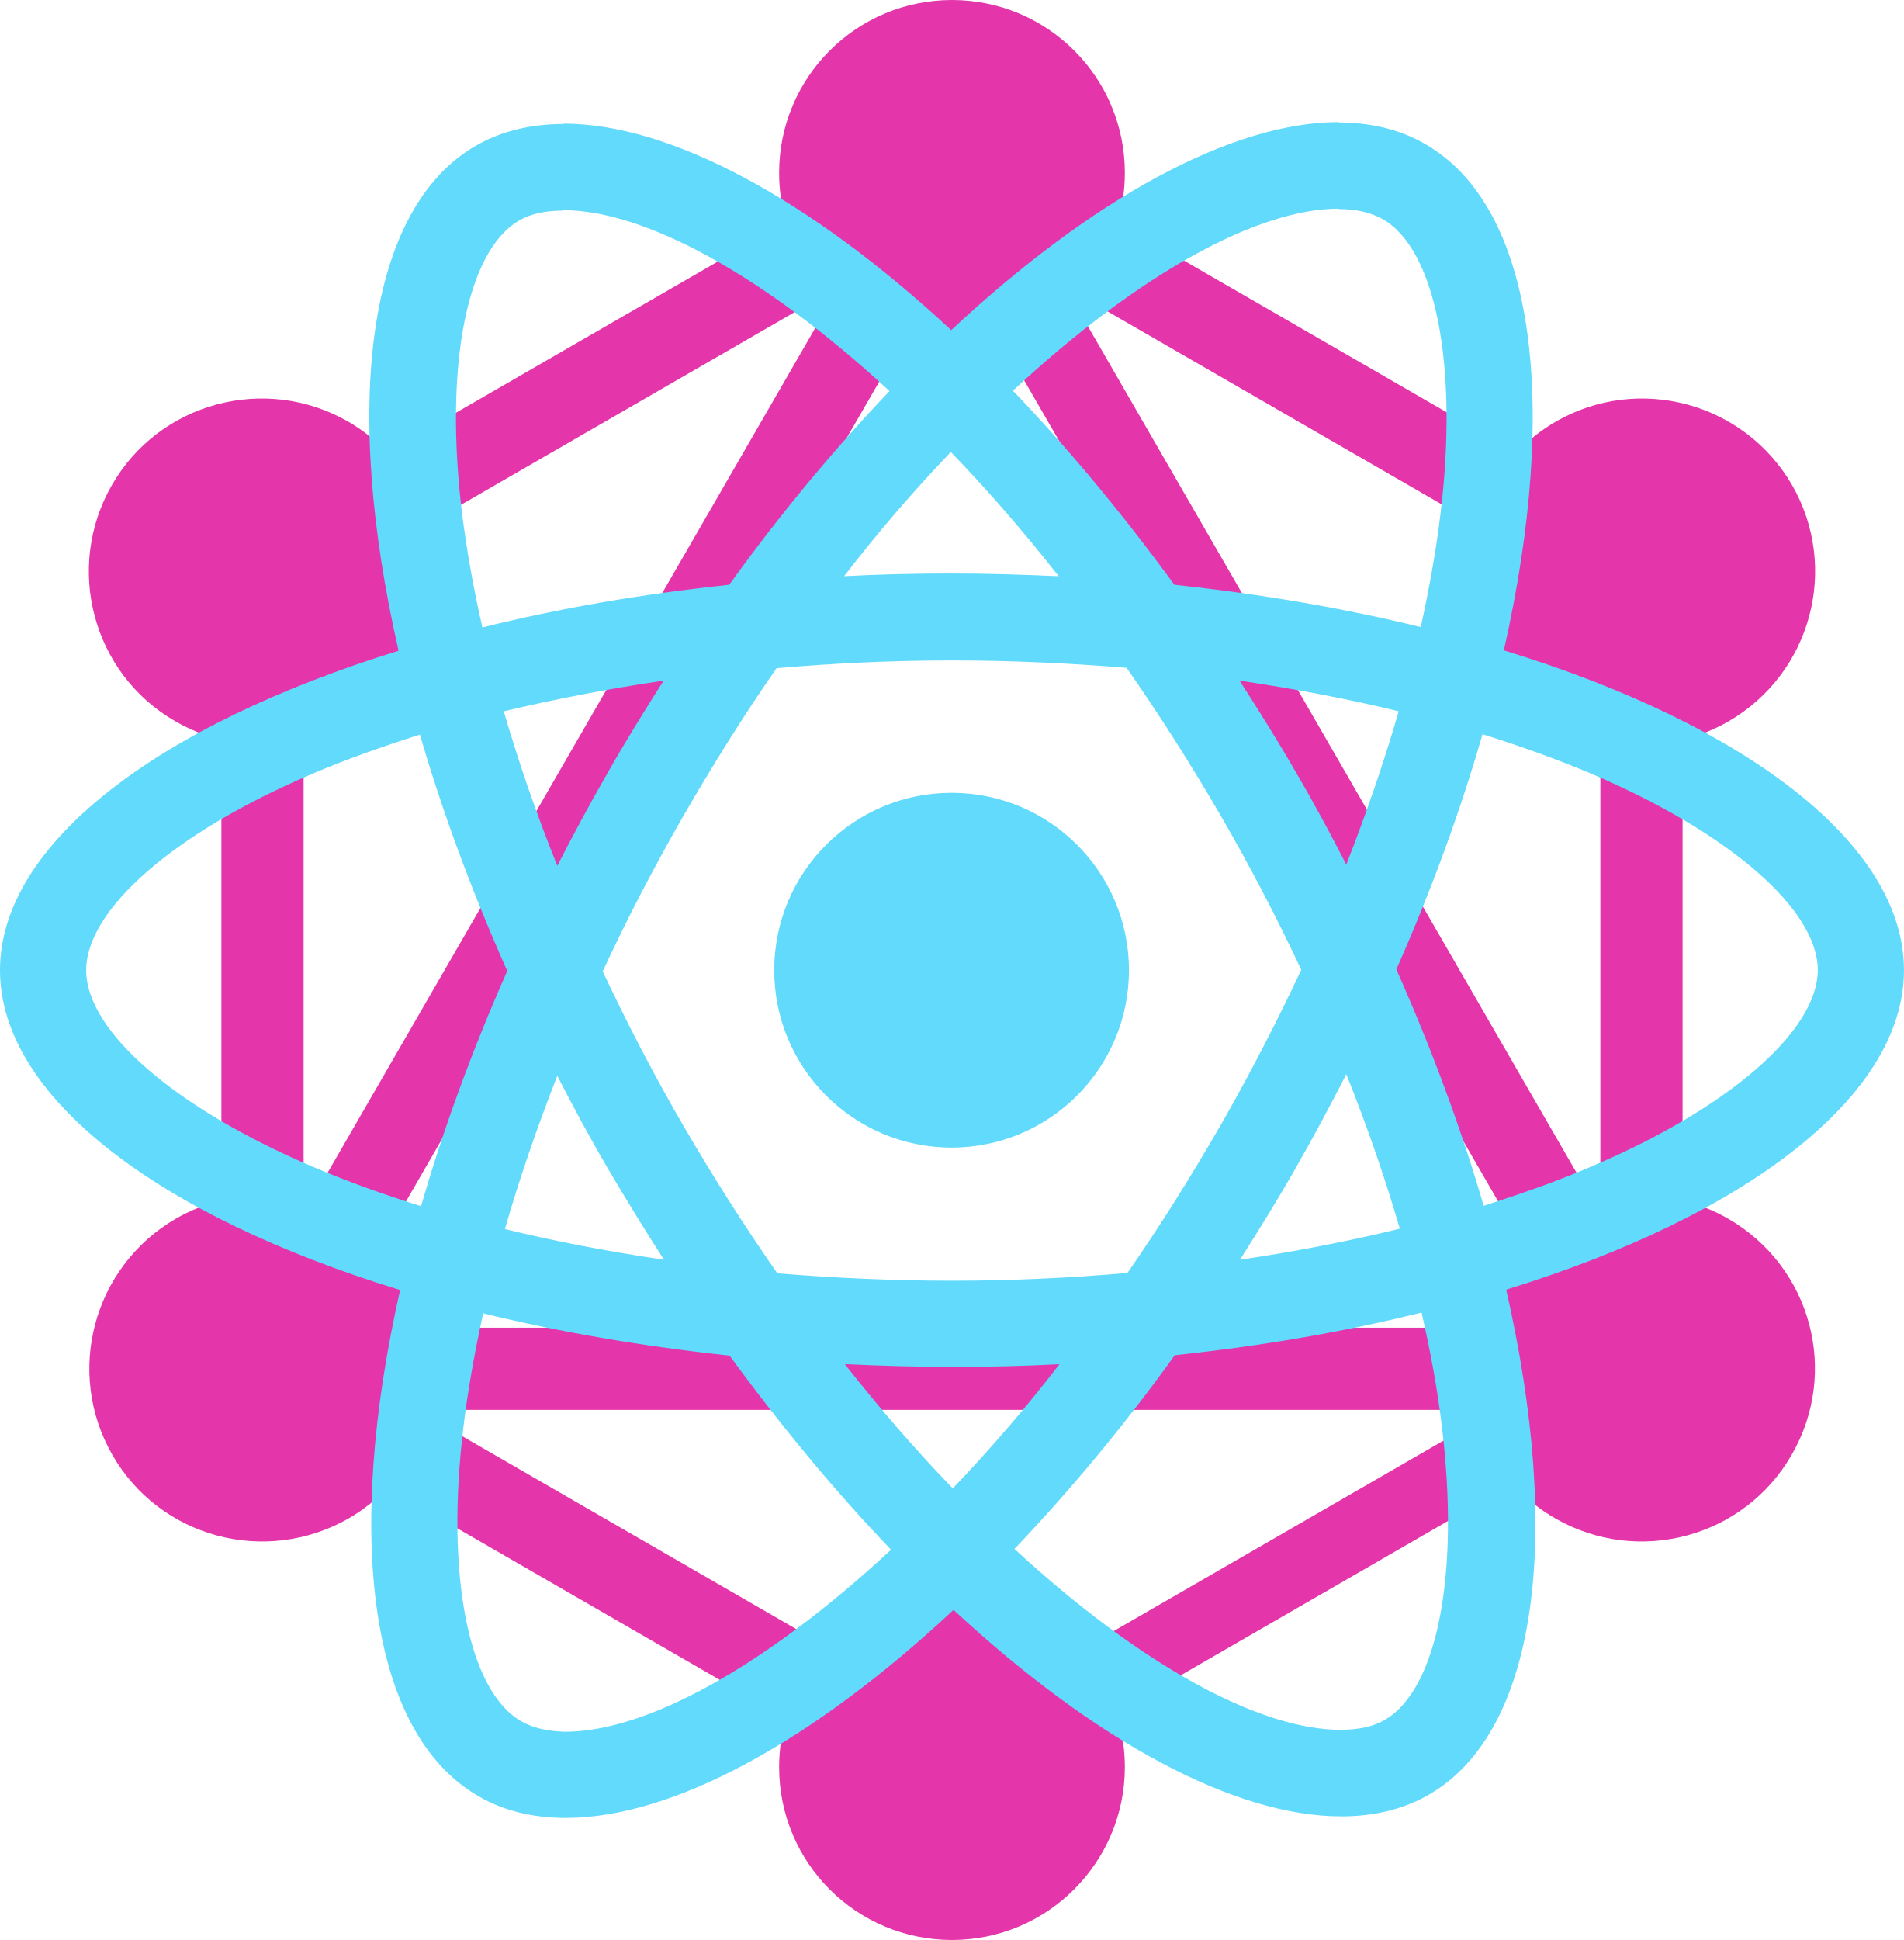
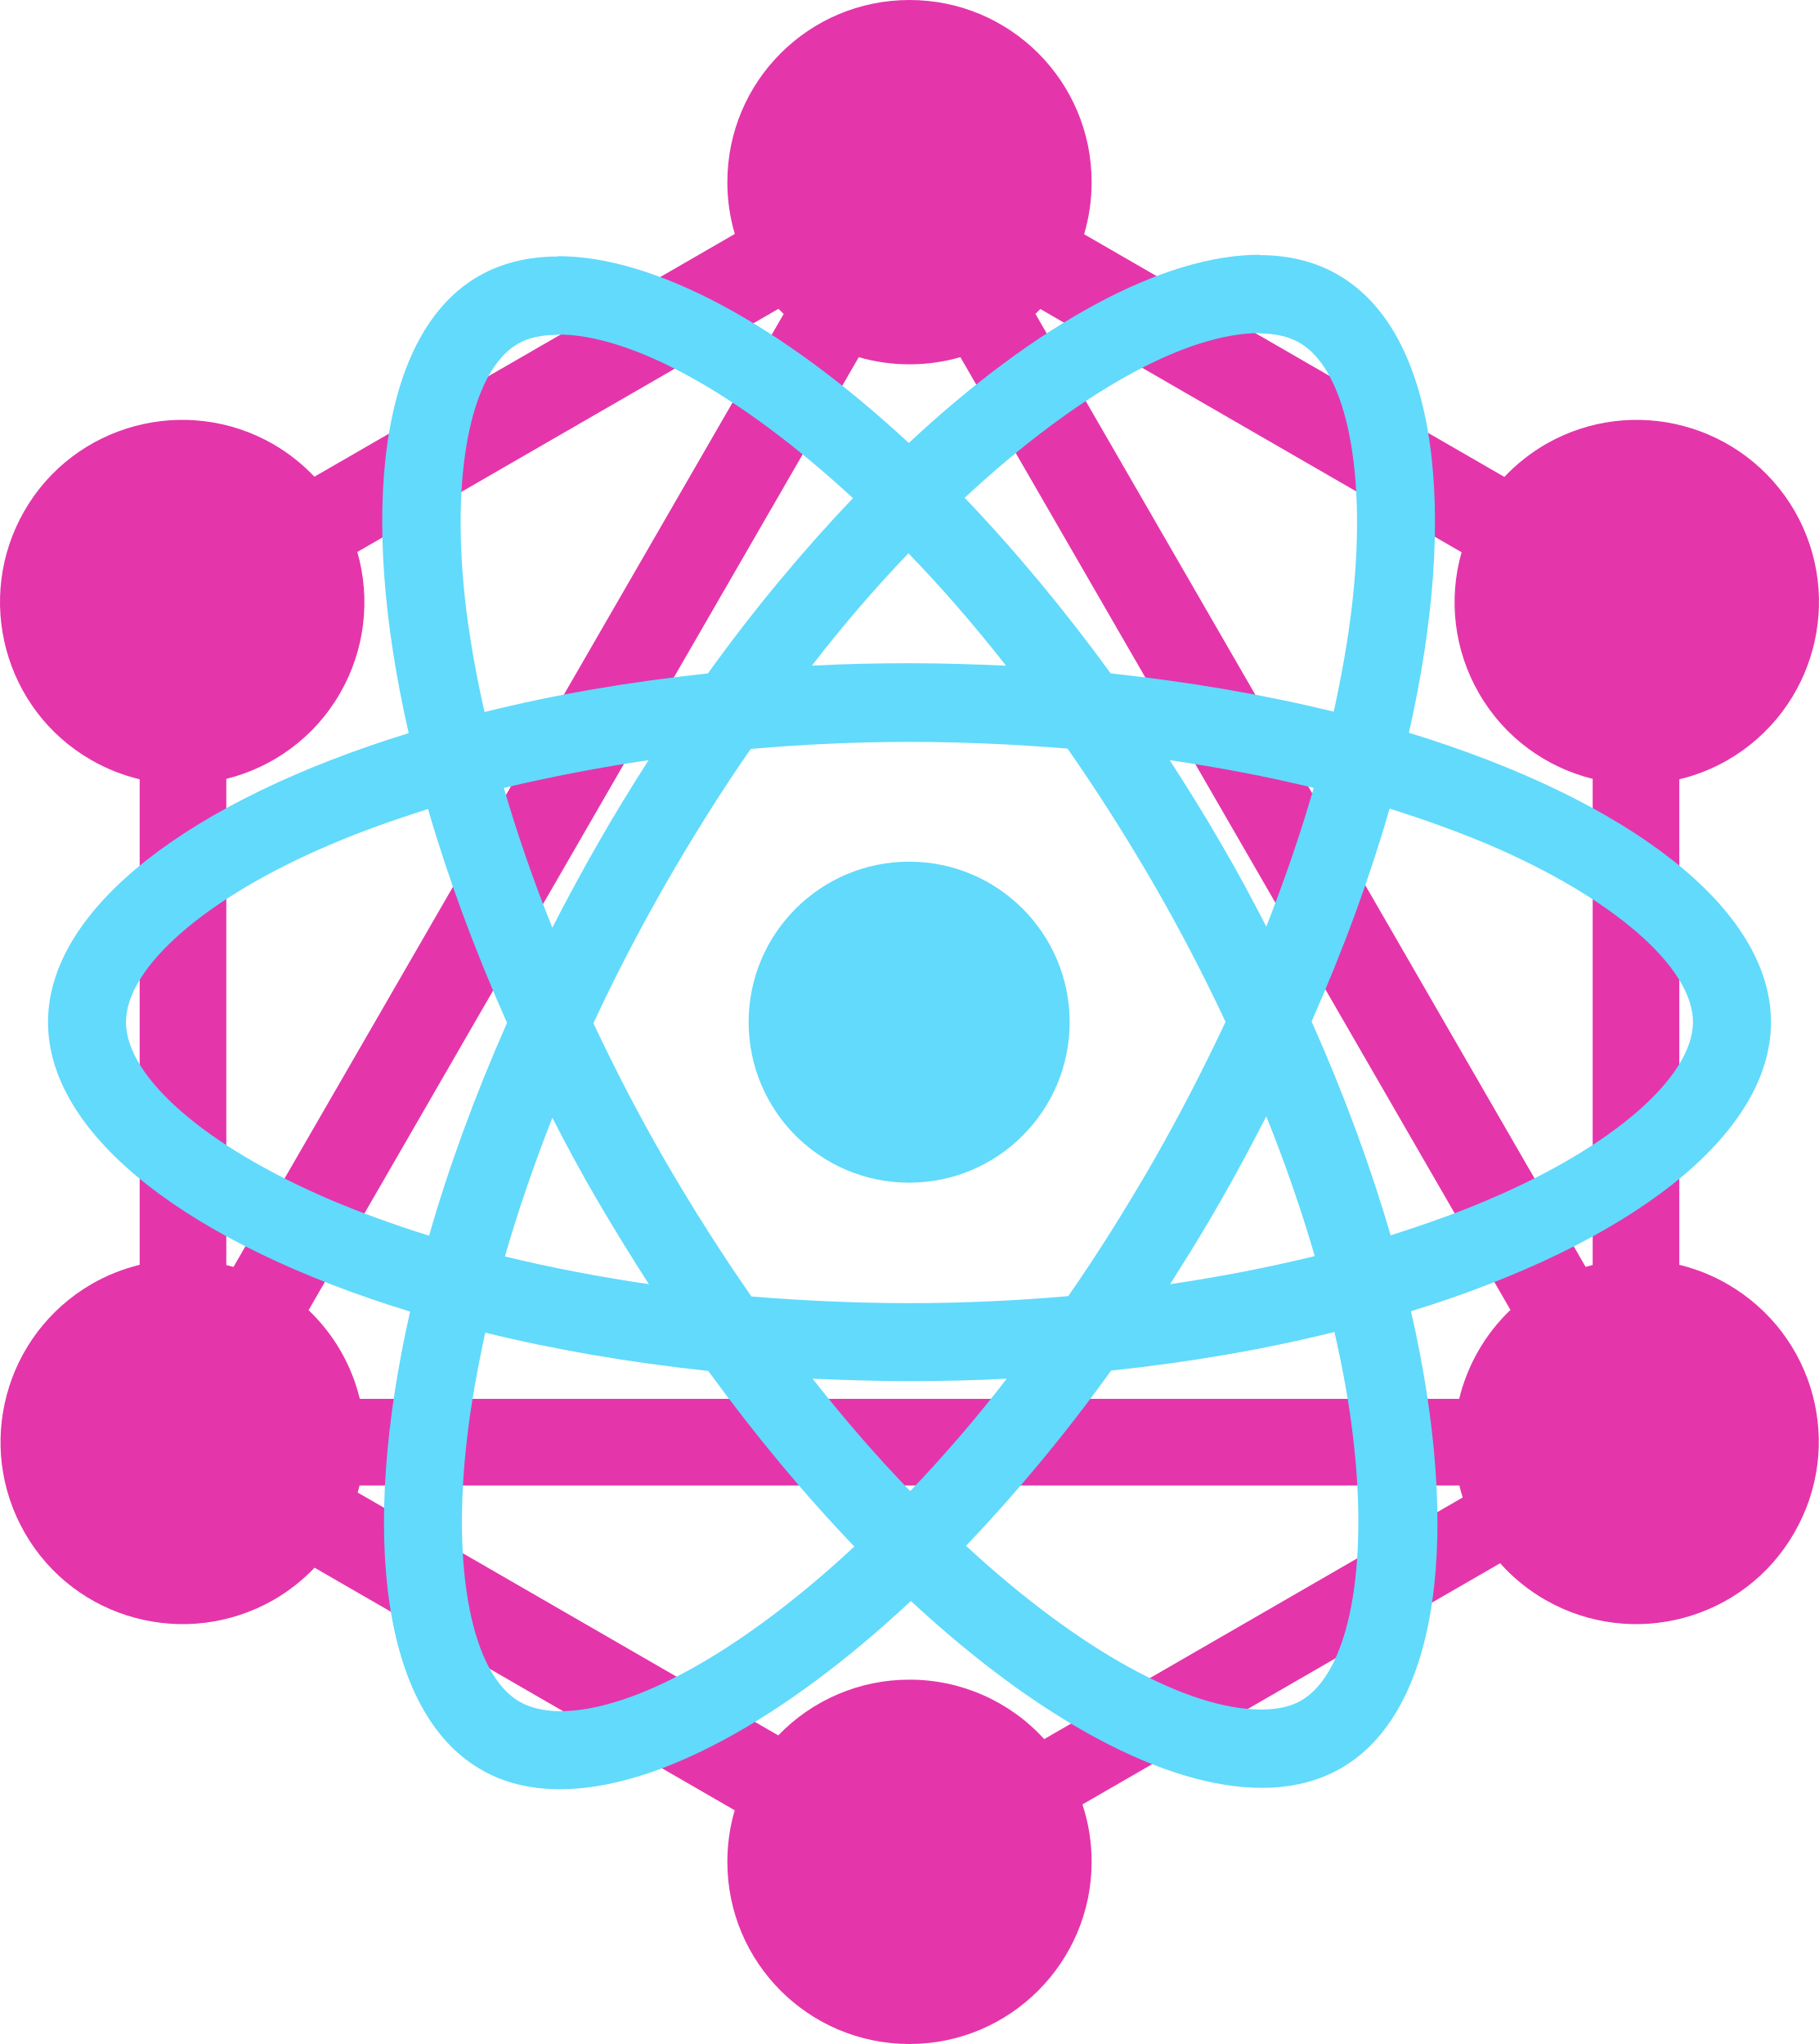
- <svg xmlns="http://www.w3.org/2000/svg" style="isolation:isolate" viewBox="866.319 -635.5 2450.681 2496.66" width="2450.681pt" height="2496.66pt">
+ <svg xmlns="http://www.w3.org/2000/svg" style="isolation:isolate" viewBox="980.657 -635.5 2222.004 2496.66" width="2222.004pt" height="2496.66pt">
  <path d=" M 2304.972 -349.391 L 2818.34 -52.98 C 2833.162 -68.662 2850.17 -82.122 2868.839 -92.941 C 2975.304 -154.151 3111.106 -117.809 3172.949 -11.335 C 3234.158 95.139 3197.816 230.932 3091.343 292.775 C 3072.813 303.446 3052.845 311.397 3032.052 316.384 L 3032.052 909.424 C 3052.618 914.419 3072.368 922.316 3090.709 932.876 C 3197.816 994.719 3234.158 1130.521 3172.315 1236.995 C 3111.106 1343.46 2974.67 1379.802 2868.197 1318.601 C 2847.57 1306.767 2828.988 1291.682 2813.167 1273.927 L 2302.923 1568.516 C 2310.396 1591.142 2314.191 1614.82 2314.163 1638.648 C 2314.163 1761.057 2214.712 1861.16 2091.66 1861.16 C 1968.608 1861.16 1869.156 1761.691 1869.156 1638.648 C 1869.156 1616.775 1872.298 1595.648 1878.157 1575.694 L 1364.927 1279.369 C 1350.268 1294.74 1333.499 1307.95 1315.123 1318.601 C 1208.015 1379.802 1072.213 1343.46 1011.004 1236.995 C 949.803 1130.521 986.145 994.719 1092.61 932.876 C 1110.951 922.314 1130.701 914.414 1151.268 909.415 L 1151.268 316.384 C 1130.474 311.397 1110.506 303.446 1091.977 292.775 C 985.503 231.575 949.161 95.139 1010.37 -11.335 C 1071.579 -117.809 1208.007 -154.151 1314.48 -92.941 C 1333.047 -82.179 1349.972 -68.806 1364.736 -53.232 L 1878.252 -349.721 C 1872.199 -370.267 1869.135 -391.577 1869.156 -412.996 C 1869.156 -536.031 1968.608 -635.5 2091.66 -635.5 C 2214.712 -635.5 2314.163 -536.039 2314.163 -412.996 C 2314.163 -390.88 2310.952 -369.537 2304.972 -349.391 Z  M 2251.487 -258.064 L 2766.08 39.042 C 2749.524 96.914 2757.157 159.027 2787.232 211.169 C 2818.557 265.66 2869.585 301.785 2926.22 315.863 L 2926.22 909.641 C 2923.33 910.344 2920.457 911.116 2917.601 911.932 L 2245.507 -252.118 C 2247.538 -254.062 2249.534 -256.041 2251.487 -258.055 L 2251.487 -258.064 Z  M 1937.951 -251.988 L 1265.865 912.045 C 1262.959 911.205 1260.037 910.423 1257.099 909.701 L 1257.099 315.863 C 1313.734 301.785 1364.762 265.66 1396.087 211.169 C 1426.223 158.925 1433.827 96.674 1417.152 38.712 L 1931.598 -258.307 C 1933.672 -256.163 1935.79 -254.054 1937.951 -251.997 L 1937.951 -251.988 Z  M 2153.832 -199.259 L 2825.762 964.514 C 2810.37 979.2 2797.177 996.03 2786.59 1014.483 C 2776.03 1032.823 2768.133 1052.574 2763.138 1073.14 L 1420.199 1073.14 C 1415.197 1052.573 1407.295 1032.823 1396.729 1014.483 C 1386.105 996.157 1372.937 979.43 1357.618 964.8 L 2029.678 -199.207 C 2049.827 -193.405 2070.692 -190.472 2091.66 -190.492 C 2113.246 -190.492 2134.103 -193.548 2153.832 -199.259 Z  M 2256.209 1488.749 L 2767.46 1193.571 C 2765.928 1188.752 2764.558 1183.883 2763.355 1178.971 L 1419.913 1178.971 C 1419.201 1181.862 1418.428 1184.726 1417.604 1187.582 L 1931.354 1484.21 C 1973.277 1440.618 2031.18 1416.032 2091.66 1416.144 C 2154.299 1416.034 2214.067 1442.406 2256.209 1488.749 L 2256.209 1488.749 Z " fill-rule="evenodd" fill="rgb(229,53,171)" />
  <g>
-     <path d=" M 3317 613.08 C 3317 450.733 3113.692 296.879 2801.987 201.469 C 2873.919 -116.23 2841.95 -368.991 2701.083 -449.914 C 2668.614 -468.896 2630.65 -477.888 2589.189 -477.888 L 2589.189 -366.493 C 2612.167 -366.493 2630.65 -361.997 2646.135 -353.505 C 2714.071 -314.542 2743.543 -166.183 2720.564 24.637 C 2715.07 71.592 2706.078 121.045 2695.089 171.498 C 2597.181 147.52 2490.282 129.038 2377.889 117.049 C 2310.453 24.637 2240.519 -59.284 2170.085 -132.714 C 2332.931 -284.071 2485.787 -366.993 2589.688 -366.993 L 2589.688 -478.387 C 2452.318 -478.387 2272.488 -380.48 2090.661 -210.641 C 1908.833 -379.481 1729.003 -476.389 1591.633 -476.389 L 1591.633 -364.995 C 1695.035 -364.995 1848.39 -282.573 2011.236 -132.215 C 1941.302 -58.784 1871.368 24.637 1804.931 117.049 C 1692.038 129.038 1585.139 147.52 1487.232 171.997 C 1475.742 122.044 1467.251 73.59 1461.256 27.134 C 1437.778 -163.685 1466.751 -312.045 1534.187 -351.507 C 1549.173 -360.499 1568.655 -364.495 1591.633 -364.495 L 1591.633 -475.89 C 1549.673 -475.89 1511.708 -466.898 1478.74 -447.916 C 1338.373 -366.993 1306.902 -114.731 1379.334 201.969 C 1068.628 297.878 866.319 451.233 866.319 613.08 C 866.319 775.426 1069.627 929.281 1381.332 1024.69 C 1309.4 1342.39 1341.37 1595.15 1482.236 1676.074 C 1514.706 1695.056 1552.67 1704.047 1594.63 1704.047 C 1732 1704.047 1911.83 1606.14 2093.658 1436.301 C 2275.486 1605.141 2455.315 1702.049 2592.685 1702.049 C 2634.646 1702.049 2672.61 1693.058 2705.579 1674.076 C 2845.946 1593.152 2877.416 1340.891 2804.985 1024.191 C 3114.691 928.781 3317 774.927 3317 613.08 L 3317 613.08 Z  M 2666.616 279.895 C 2648.133 344.334 2625.155 410.771 2599.179 477.208 C 2578.699 437.246 2557.219 397.284 2533.741 357.322 C 2510.763 317.36 2486.286 278.397 2461.809 240.432 C 2532.742 250.923 2601.177 263.91 2666.616 279.895 Z  M 2437.832 811.892 C 2398.869 879.328 2358.907 943.267 2317.446 1002.711 C 2243.016 1009.205 2167.588 1012.702 2091.66 1012.702 C 2016.231 1012.702 1940.802 1009.205 1866.872 1003.211 C 1825.412 943.767 1784.95 880.327 1745.987 813.39 C 1708.023 747.952 1673.555 681.515 1642.085 614.578 C 1673.056 547.642 1708.023 480.705 1745.487 415.267 C 1784.45 347.831 1824.413 283.891 1865.873 224.448 C 1940.303 217.954 2015.731 214.457 2091.66 214.457 C 2167.088 214.457 2242.517 217.954 2316.447 223.948 C 2357.908 283.392 2398.369 346.832 2437.332 413.768 C 2475.297 479.206 2509.764 545.644 2541.234 612.58 C 2509.764 679.517 2475.297 746.454 2437.832 811.892 Z  M 2599.179 746.953 C 2626.154 813.89 2649.132 880.826 2668.114 945.765 C 2602.676 961.75 2533.741 975.237 2462.309 985.727 C 2486.786 947.264 2511.263 907.801 2534.241 867.339 C 2557.219 827.377 2578.699 786.915 2599.179 746.953 Z  M 2092.659 1279.949 C 2046.203 1231.994 1999.747 1178.545 1953.79 1120.1 C 1998.748 1122.098 2044.704 1123.597 2091.16 1123.597 C 2138.116 1123.597 2184.572 1122.598 2230.029 1120.1 C 2185.071 1178.545 2138.615 1231.994 2092.659 1279.949 Z  M 1721.01 985.727 C 1650.078 975.237 1581.642 962.249 1516.204 946.264 C 1534.687 881.825 1557.665 815.388 1583.64 748.951 C 1604.121 788.913 1625.601 828.876 1649.078 868.838 C 1672.556 908.8 1696.534 947.763 1721.01 985.727 Z  M 2090.161 -53.789 C 2136.617 -5.835 2183.073 47.615 2229.03 106.06 C 2184.072 104.061 2138.116 102.563 2091.66 102.563 C 2044.704 102.563 1998.248 103.562 1952.791 106.06 C 1997.748 47.615 2044.205 -5.835 2090.161 -53.789 Z  M 1720.511 240.432 C 1696.034 278.896 1671.557 318.359 1648.579 358.82 C 1625.601 398.783 1604.121 438.745 1583.64 478.707 C 1556.666 411.77 1533.688 344.834 1514.706 279.895 C 1580.144 264.41 1649.078 250.923 1720.511 240.432 L 1720.511 240.432 Z  M 1268.439 865.841 C 1091.606 790.412 977.214 691.506 977.214 613.08 C 977.214 534.654 1091.606 435.248 1268.439 360.319 C 1311.398 341.836 1358.354 325.352 1406.808 309.867 C 1435.281 407.774 1472.745 509.678 1519.201 614.079 C 1473.245 717.981 1436.28 819.385 1408.306 916.792 C 1358.853 901.307 1311.898 884.323 1268.439 865.841 Z  M 1537.184 1579.665 C 1469.249 1540.702 1439.777 1392.342 1462.755 1201.523 C 1468.25 1154.567 1477.241 1105.114 1488.231 1054.662 C 1586.138 1078.639 1693.037 1097.122 1805.43 1109.11 C 1872.867 1201.523 1942.8 1285.443 2013.234 1358.874 C 1850.388 1510.231 1697.533 1593.152 1593.631 1593.152 C 1571.152 1592.653 1552.17 1588.157 1537.184 1579.665 L 1537.184 1579.665 Z  M 2722.063 1199.025 C 2745.541 1389.845 2716.568 1538.204 2649.132 1577.667 C 2634.146 1586.658 2614.665 1590.655 2591.686 1590.655 C 2488.284 1590.655 2334.929 1508.233 2172.084 1357.875 C 2242.017 1284.444 2311.951 1201.023 2378.388 1108.611 C 2491.281 1096.622 2598.18 1078.14 2696.088 1053.663 C 2707.577 1104.115 2716.568 1152.569 2722.063 1199.025 L 2722.063 1199.025 Z  M 2914.381 865.841 C 2871.422 884.323 2824.466 900.807 2776.012 916.293 C 2747.539 818.385 2710.074 716.482 2663.618 612.081 C 2709.575 508.179 2746.54 406.775 2774.513 309.367 C 2823.967 324.853 2870.922 341.836 2914.881 360.319 C 3091.713 435.748 3206.105 534.654 3206.105 613.08 C 3205.605 691.506 3091.214 790.911 2914.381 865.841 L 2914.381 865.841 Z " fill="rgb(97,218,251)" />
-     <circle vector-effect="non-scaling-stroke" cx="2091.16" cy="613.08" r="228.284" fill="rgb(97,218,251)" />
+     <path d=" M 3144 613.045 C 3144 473.619 2969.396 341.487 2701.7 259.547 C 2763.476 -13.297 2736.02 -230.372 2615.041 -299.87 C 2587.156 -316.172 2554.552 -323.894 2518.945 -323.894 L 2518.945 -228.227 C 2538.679 -228.227 2554.552 -224.366 2567.851 -217.073 C 2626.195 -183.611 2651.506 -56.198 2631.772 107.681 C 2627.053 148.007 2619.331 190.478 2609.893 233.807 C 2525.809 213.215 2434.003 197.342 2337.477 187.046 C 2279.562 107.681 2219.502 35.609 2159.013 -27.455 C 2298.867 -157.442 2430.142 -228.656 2519.374 -228.656 L 2519.374 -324.323 C 2401.399 -324.323 2246.958 -240.239 2090.802 -94.379 C 1934.645 -239.381 1780.205 -322.607 1662.229 -322.607 L 1662.229 -226.94 C 1751.033 -226.94 1882.736 -156.155 2022.59 -27.026 C 1962.53 36.038 1902.47 107.681 1845.413 187.046 C 1748.459 197.342 1656.652 213.215 1572.568 234.236 C 1562.701 191.336 1555.408 149.723 1550.26 109.826 C 1530.097 -54.053 1554.979 -181.466 1612.894 -215.357 C 1625.764 -223.079 1642.495 -226.511 1662.229 -226.511 L 1662.229 -322.178 C 1626.193 -322.178 1593.589 -314.456 1565.275 -298.154 C 1444.726 -228.656 1417.698 -12.01 1479.904 259.976 C 1213.065 342.345 1039.319 474.048 1039.319 613.045 C 1039.319 752.47 1213.923 884.602 1481.62 966.542 C 1419.843 1239.387 1447.3 1456.461 1568.278 1525.959 C 1596.163 1542.262 1628.767 1549.984 1664.803 1549.984 C 1782.779 1549.984 1937.219 1465.899 2093.376 1320.039 C 2249.532 1465.041 2403.973 1548.268 2521.948 1548.268 C 2557.984 1548.268 2590.588 1540.545 2618.902 1524.243 C 2739.452 1454.745 2766.479 1238.1 2704.274 966.113 C 2970.254 884.173 3144 752.041 3144 613.045 L 3144 613.045 Z  M 2585.44 326.901 C 2569.567 382.242 2549.833 439.299 2527.525 496.356 C 2509.936 462.036 2491.489 427.716 2471.326 393.396 C 2451.592 359.076 2430.571 325.614 2409.55 293.009 C 2470.468 302.019 2529.241 313.173 2585.44 326.901 Z  M 2388.958 783.787 C 2355.495 841.702 2321.175 896.614 2285.568 947.666 C 2221.647 953.243 2156.868 956.246 2091.66 956.246 C 2026.88 956.246 1962.101 953.243 1898.609 948.095 C 1863.002 897.043 1828.253 842.56 1794.791 785.074 C 1762.187 728.875 1732.585 671.818 1705.558 614.332 C 1732.156 556.845 1762.187 499.359 1794.362 443.16 C 1827.824 385.245 1862.144 330.333 1897.751 279.281 C 1961.672 273.704 2026.451 270.701 2091.66 270.701 C 2156.439 270.701 2221.218 273.704 2284.71 278.852 C 2320.317 329.904 2355.066 384.387 2388.529 441.873 C 2421.133 498.072 2450.734 555.129 2477.761 612.616 C 2450.734 670.102 2421.133 727.588 2388.958 783.787 Z  M 2527.525 728.017 C 2550.691 785.503 2570.425 842.989 2586.727 898.759 C 2530.528 912.487 2471.326 924.071 2409.979 933.08 C 2431 900.046 2452.021 866.155 2471.755 831.406 C 2491.489 797.086 2509.936 762.337 2527.525 728.017 Z  M 2092.518 1185.761 C 2052.62 1144.577 2012.723 1098.674 1973.255 1048.481 C 2011.865 1050.197 2051.333 1051.484 2091.231 1051.484 C 2131.557 1051.484 2171.454 1050.626 2210.493 1048.481 C 2171.883 1098.674 2131.986 1144.577 2092.518 1185.761 Z  M 1773.341 933.08 C 1712.422 924.071 1653.649 912.916 1597.45 899.188 C 1613.323 843.847 1633.057 786.79 1655.365 729.733 C 1672.954 764.053 1691.401 798.373 1711.564 832.693 C 1731.727 867.013 1752.32 900.475 1773.341 933.08 Z  M 2090.373 40.328 C 2130.27 81.512 2170.167 127.415 2209.635 177.608 C 2171.025 175.892 2131.557 174.605 2091.66 174.605 C 2051.333 174.605 2011.436 175.463 1972.397 177.608 C 2011.007 127.415 2050.904 81.512 2090.373 40.328 Z  M 1772.912 293.009 C 1751.891 326.043 1730.869 359.934 1711.135 394.683 C 1691.401 429.003 1672.954 463.323 1655.365 497.643 C 1632.199 440.157 1612.465 382.671 1596.163 326.901 C 1652.362 313.602 1711.564 302.019 1772.912 293.009 L 1772.912 293.009 Z  M 1384.665 830.119 C 1232.799 765.34 1134.558 680.398 1134.558 613.045 C 1134.558 545.691 1232.799 460.32 1384.665 395.97 C 1421.559 380.097 1461.886 365.94 1503.499 352.641 C 1527.952 436.725 1560.127 524.241 1600.024 613.903 C 1560.556 703.135 1528.81 790.222 1504.786 873.877 C 1462.315 860.578 1421.988 845.992 1384.665 830.119 Z  M 1615.468 1443.162 C 1557.124 1409.7 1531.813 1282.287 1551.547 1118.408 C 1556.266 1078.082 1563.988 1035.611 1573.426 992.282 C 1657.51 1012.874 1749.317 1028.747 1845.842 1039.043 C 1903.757 1118.408 1963.817 1190.48 2024.306 1253.544 C 1884.452 1383.531 1753.178 1454.745 1663.945 1454.745 C 1644.64 1454.316 1628.338 1450.455 1615.468 1443.162 L 1615.468 1443.162 Z  M 2633.059 1116.263 C 2653.222 1280.142 2628.34 1407.555 2570.425 1441.446 C 2557.555 1449.168 2540.824 1452.6 2521.09 1452.6 C 2432.287 1452.6 2300.583 1381.815 2160.729 1252.686 C 2220.789 1189.622 2280.849 1117.979 2337.906 1038.614 C 2434.861 1028.318 2526.667 1012.445 2610.751 991.424 C 2620.618 1034.753 2628.34 1076.366 2633.059 1116.263 L 2633.059 1116.263 Z  M 2798.225 830.119 C 2761.331 845.992 2721.005 860.149 2679.392 873.448 C 2654.938 789.364 2622.763 701.848 2582.866 612.187 C 2622.334 522.954 2654.08 435.867 2678.105 352.212 C 2720.576 365.511 2760.902 380.097 2798.654 395.97 C 2950.52 460.749 3048.762 545.691 3048.762 613.045 C 3048.333 680.398 2950.091 765.769 2798.225 830.119 L 2798.225 830.119 Z " fill="rgb(97,218,251)" />
+     <circle vector-effect="non-scaling-stroke" cx="2091.231" cy="613.045" r="196.054" fill="rgb(97,218,251)" />
  </g>
</svg>
